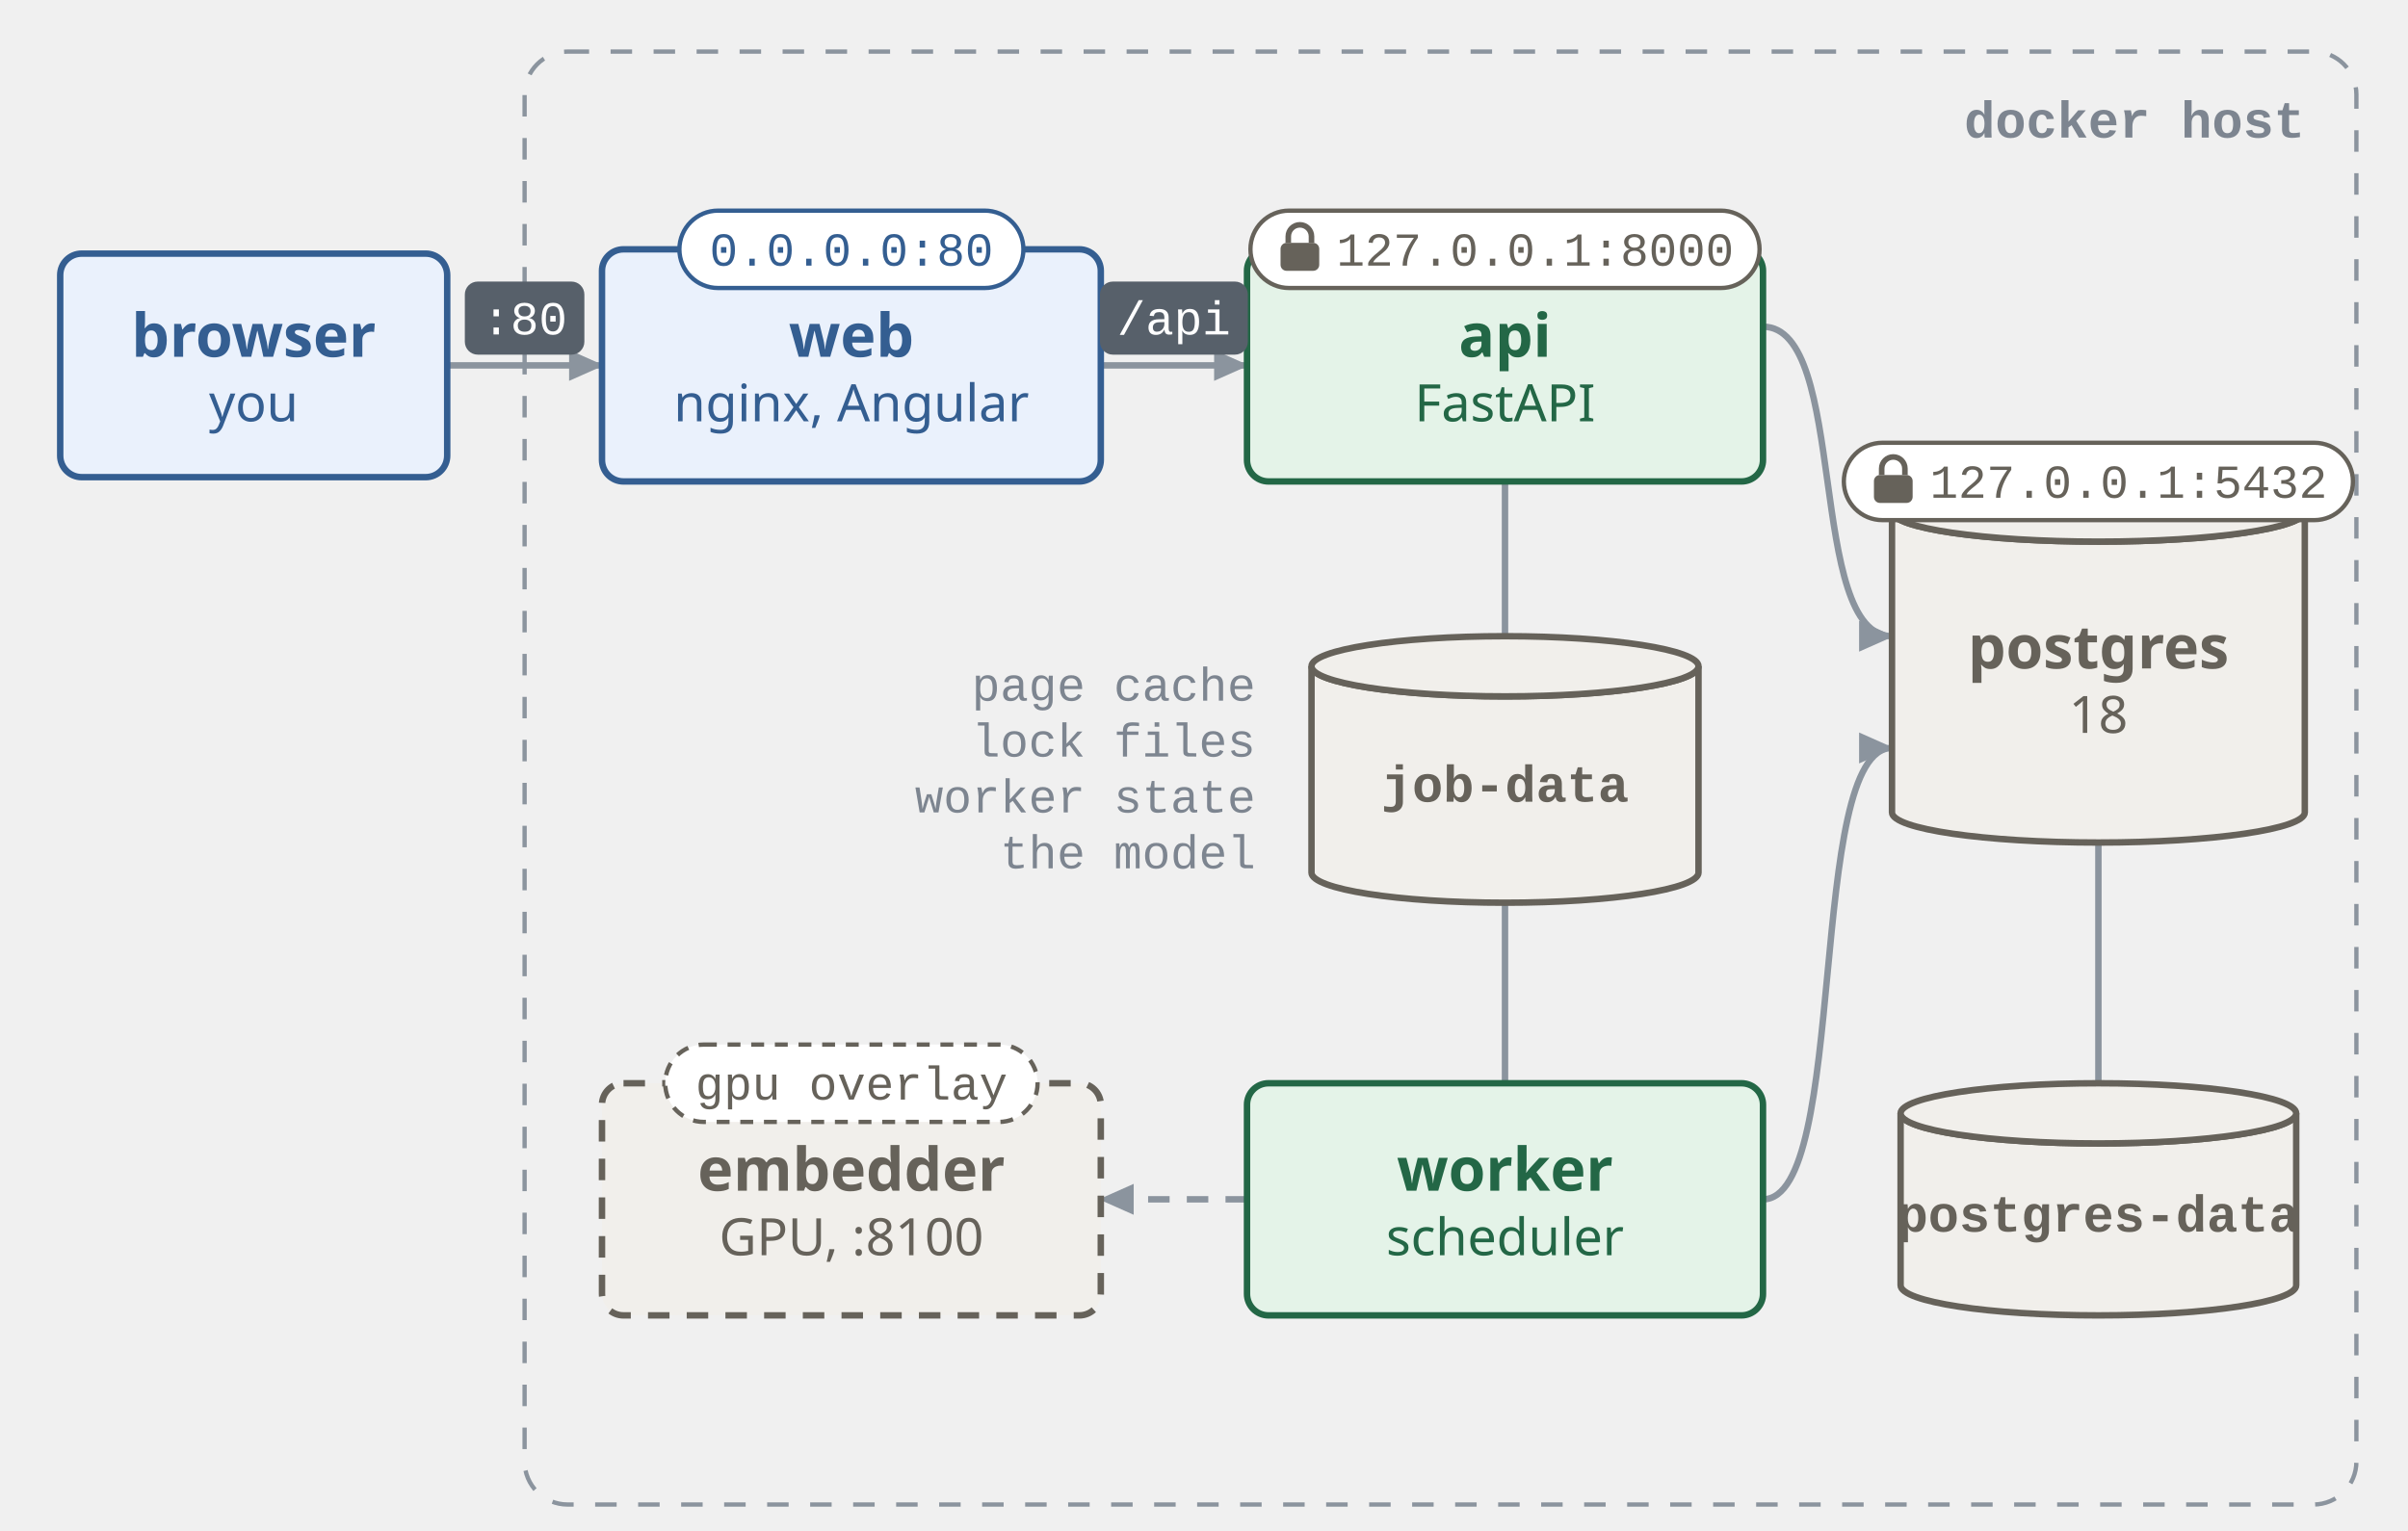
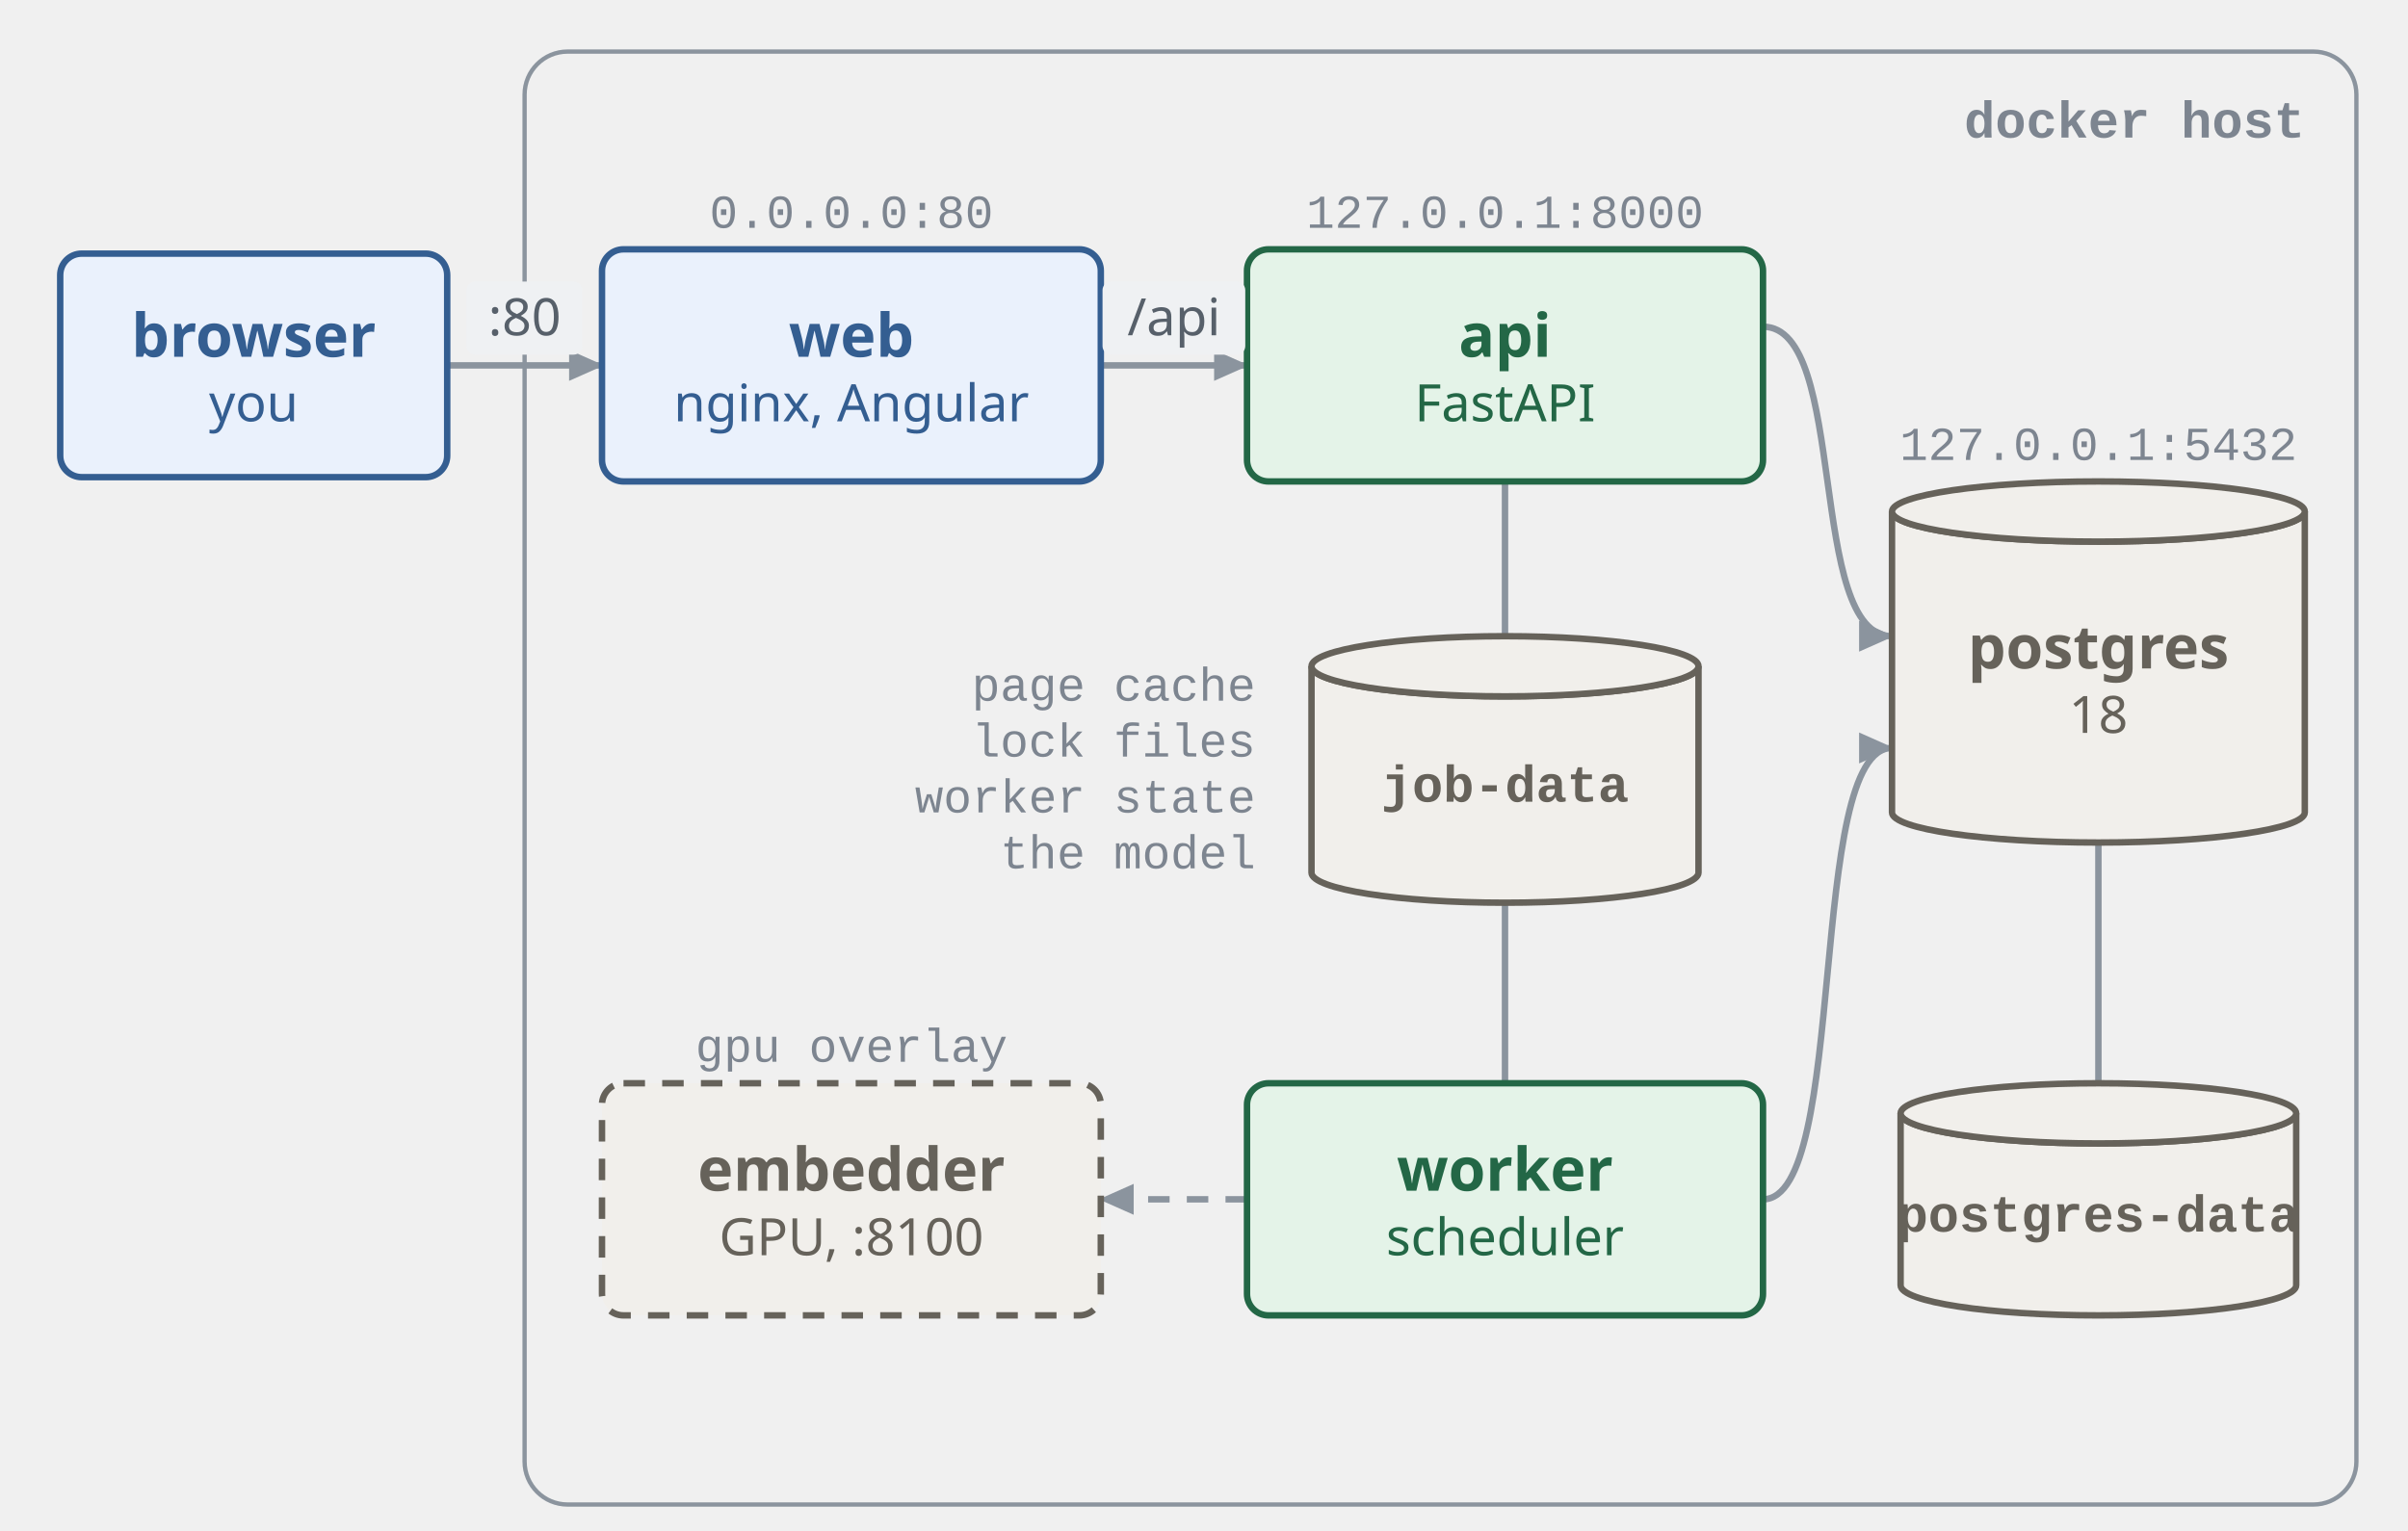
<svg xmlns="http://www.w3.org/2000/svg" width="560" height="356" viewBox="0 38 560 356" role="img" aria-labelledby="title desc">
  <style>
.t{font-family:-apple-system, BlinkMacSystemFont, 'Segoe UI', 'Noto Sans', Helvetica, Arial, sans-serif;font-weight:600}
.s{font-family:-apple-system, BlinkMacSystemFont, 'Segoe UI', 'Noto Sans', Helvetica, Arial, sans-serif;font-size:12px}
.d{font-family:-apple-system, BlinkMacSystemFont, 'Segoe UI', 'Noto Sans', Helvetica, Arial, sans-serif;font-size:13px;font-weight:600}
.m{font-family:ui-monospace, SFMono-Regular, 'SF Mono', Menlo, Consolas, 'Liberation Mono', monospace;font-size:12px;font-weight:600}
.c{font-family:ui-monospace, SFMono-Regular, 'SF Mono', Menlo, Consolas, 'Liberation Mono', monospace;font-size:11px}
.g{font-family:ui-monospace, SFMono-Regular, 'SF Mono', Menlo, Consolas, 'Liberation Mono', monospace;font-size:12px;font-weight:600;fill:#7d8590}
.n{font-family:ui-monospace, SFMono-Regular, 'SF Mono', Menlo, Consolas, 'Liberation Mono', monospace;font-size:11px;fill:#7d8590}
- .l{font-family:ui-monospace, SFMono-Regular, 'SF Mono', Menlo, Consolas, 'Liberation Mono', monospace;font-size:11px;fill:#ffffff}
+ .k{font-family:-apple-system, BlinkMacSystemFont, 'Segoe UI', 'Noto Sans', Helvetica, Arial, sans-serif;font-size:12px;fill:#57606a}
.e{fill:none;stroke:#8b949e;stroke-width:1.5;stroke-linejoin:round}
</style>
  <defs>
    <marker id="arrow" viewBox="0 0 10 10" refX="9" refY="5" markerWidth="6" markerHeight="6" orient="auto-start-reverse">
      <path d="M0.5,1 L9.5,5 L0.5,9 z" fill="#8b949e" />
    </marker>
  </defs>
-   <rect x="122" y="50" width="426" height="338" rx="10" fill="none" stroke="#8b949e" stroke-dasharray="5 5" />
+   <rect x="122" y="50" width="426" height="338" rx="10" fill="none" stroke="#8b949e" />
  <text x="536" y="70" class="g" text-anchor="end">docker host</text>
  <path d="M104,123 H140" class="e" marker-end="url(#arrow)" />
  <path d="M256,123 H290" class="e" marker-end="url(#arrow)" />
  <path d="M410,114 C430,114 420,186 440,186" class="e" marker-end="url(#arrow)" />
  <path d="M410,317 C430,317 420,212 440,212" class="e" marker-end="url(#arrow)" />
  <path d="M290,317 H256" class="e" stroke-dasharray="5 4" marker-end="url(#arrow)" />
  <path d="M350,150 V186" class="e" />
  <path d="M350,290 V248" class="e" />
  <path d="M488,234 V290" class="e" />
  <rect x="14" y="97" width="90" height="52" rx="5" fill="#eaf1fc" stroke="#345e91" stroke-width="1.5" />
  <text x="59" y="121" class="t" font-size="14" text-anchor="middle" fill="#345e91">browser</text>
  <text x="59" y="136" class="s" text-anchor="middle" fill="#345e91">you</text>
  <rect x="140" y="96" width="116" height="54" rx="5" fill="#eaf1fc" stroke="#345e91" stroke-width="1.5" />
  <text x="198" y="121" class="t" font-size="14" text-anchor="middle" fill="#345e91">web</text>
  <text x="198" y="136" class="s" text-anchor="middle" fill="#345e91">nginx, Angular</text>
-   <rect x="158" y="87" width="80" height="18" rx="9" fill="#ffffff" stroke="#345e91" />
-   <text x="165" y="99.8" class="c" text-anchor="start" fill="#345e91">0.0.0.0:80</text>
+   <text x="198" y="91" class="n" text-anchor="middle">0.0.0.0:80</text>
  <rect x="290" y="96" width="120" height="54" rx="5" fill="#e4f3e8" stroke="#236746" stroke-width="1.5" />
  <text x="350" y="121" class="t" font-size="14" text-anchor="middle" fill="#236746">api</text>
  <text x="350" y="136" class="s" text-anchor="middle" fill="#236746">FastAPI</text>
-   <rect x="290.8" y="87" width="118.4" height="18" rx="9" fill="#ffffff" stroke="#66625a" />
-   <path d="M299.6,94.5 v-1.5 a2.7,2.7 0 0 1 5.4,0 v1.5" fill="none" stroke="#66625a" stroke-width="1.3" />
-   <rect x="297.8" y="94.5" width="9" height="6.5" rx="1.4" fill="#66625a" />
-   <text x="310.8" y="99.8" class="c" text-anchor="start" fill="#66625a">127.0.0.1:8000</text>
+   <text x="350" y="91" class="n" text-anchor="middle">127.0.0.1:8000</text>
  <path d="M305,193 A45,7 0 0 0 395,193 V241 A45,7 0 0 1 305,241 Z" fill="#f1efeb" stroke="#66625a" stroke-width="1.5" />
  <ellipse cx="350" cy="193" rx="45" ry="7" fill="#f1efeb" stroke="#66625a" stroke-width="1.5" />
  <text x="350" y="224.5" class="m" text-anchor="middle" fill="#66625a">job-data</text>
  <text x="292" y="201" class="n" text-anchor="end">page cache</text>
  <text x="292" y="214" class="n" text-anchor="end">lock files</text>
  <text x="292" y="227" class="n" text-anchor="end">worker state</text>
  <text x="292" y="240" class="n" text-anchor="end">the model</text>
  <rect x="290" y="290" width="120" height="54" rx="5" fill="#e4f3e8" stroke="#236746" stroke-width="1.5" />
  <text x="350" y="315" class="t" font-size="14" text-anchor="middle" fill="#236746">worker</text>
  <text x="350" y="330" class="s" text-anchor="middle" fill="#236746">scheduler</text>
  <rect x="140" y="290" width="116" height="54" rx="5" fill="#f1efeb" stroke="#66625a" stroke-width="1.5" stroke-dasharray="5 4" />
  <text x="198" y="315" class="t" font-size="14" text-anchor="middle" fill="#66625a">embedder</text>
  <text x="198" y="330" class="s" text-anchor="middle" fill="#66625a">GPU, :8100</text>
-   <rect x="154.7" y="281" width="86.6" height="18" rx="9" fill="#ffffff" stroke="#66625a" stroke-dasharray="3 2.5" />
-   <text x="161.7" y="293.8" class="c" text-anchor="start" fill="#66625a">gpu overlay</text>
+   <text x="198" y="285" class="n" text-anchor="middle">gpu overlay</text>
  <path d="M440,157 A48,7 0 0 0 536,157 V227 A48,7 0 0 1 440,227 Z" fill="#f1efeb" stroke="#66625a" stroke-width="1.5" />
  <ellipse cx="488" cy="157" rx="48" ry="7" fill="#f1efeb" stroke="#66625a" stroke-width="1.5" />
  <text x="488" y="193.5" class="t" font-size="14" text-anchor="middle" fill="#66625a">postgres</text>
  <text x="488" y="208.5" class="s" text-anchor="middle" fill="#66625a">18</text>
-   <rect x="428.8" y="141" width="118.4" height="18" rx="9" fill="#ffffff" stroke="#66625a" />
-   <path d="M437.6,148.5 v-1.5 a2.7,2.7 0 0 1 5.4,0 v1.5" fill="none" stroke="#66625a" stroke-width="1.3" />
-   <rect x="435.8" y="148.5" width="9" height="6.5" rx="1.4" fill="#66625a" />
-   <text x="448.8" y="153.8" class="c" text-anchor="start" fill="#66625a">127.0.0.1:5432</text>
+   <text x="488" y="145" class="n" text-anchor="middle">127.0.0.1:5432</text>
  <path d="M442,297 A46,7 0 0 0 534,297 V337 A46,7 0 0 1 442,337 Z" fill="#f1efeb" stroke="#66625a" stroke-width="1.5" />
  <ellipse cx="488" cy="297" rx="46" ry="7" fill="#f1efeb" stroke="#66625a" stroke-width="1.5" />
  <text x="488" y="324.5" class="m" text-anchor="middle" fill="#66625a">postgres-data</text>
-   <rect x="108.1" y="103.5" width="27.8" height="17" rx="3" fill="#57606a" />
-   <text x="122" y="115.8" class="l" text-anchor="middle">:80</text>
-   <rect x="255.8" y="103.5" width="34.4" height="17" rx="3" fill="#57606a" />
-   <text x="273" y="115.8" class="l" text-anchor="middle">/api</text>
+   <rect x="108.5" y="103.5" width="26.9" height="17" rx="2" fill="#eff1f3" />
+   <text x="122" y="116" class="k" text-anchor="middle">:80</text>
+   <rect x="256.4" y="103.5" width="33.2" height="17" rx="2" fill="#eff1f3" />
+   <text x="273" y="116" class="k" text-anchor="middle">/api</text>
</svg>
